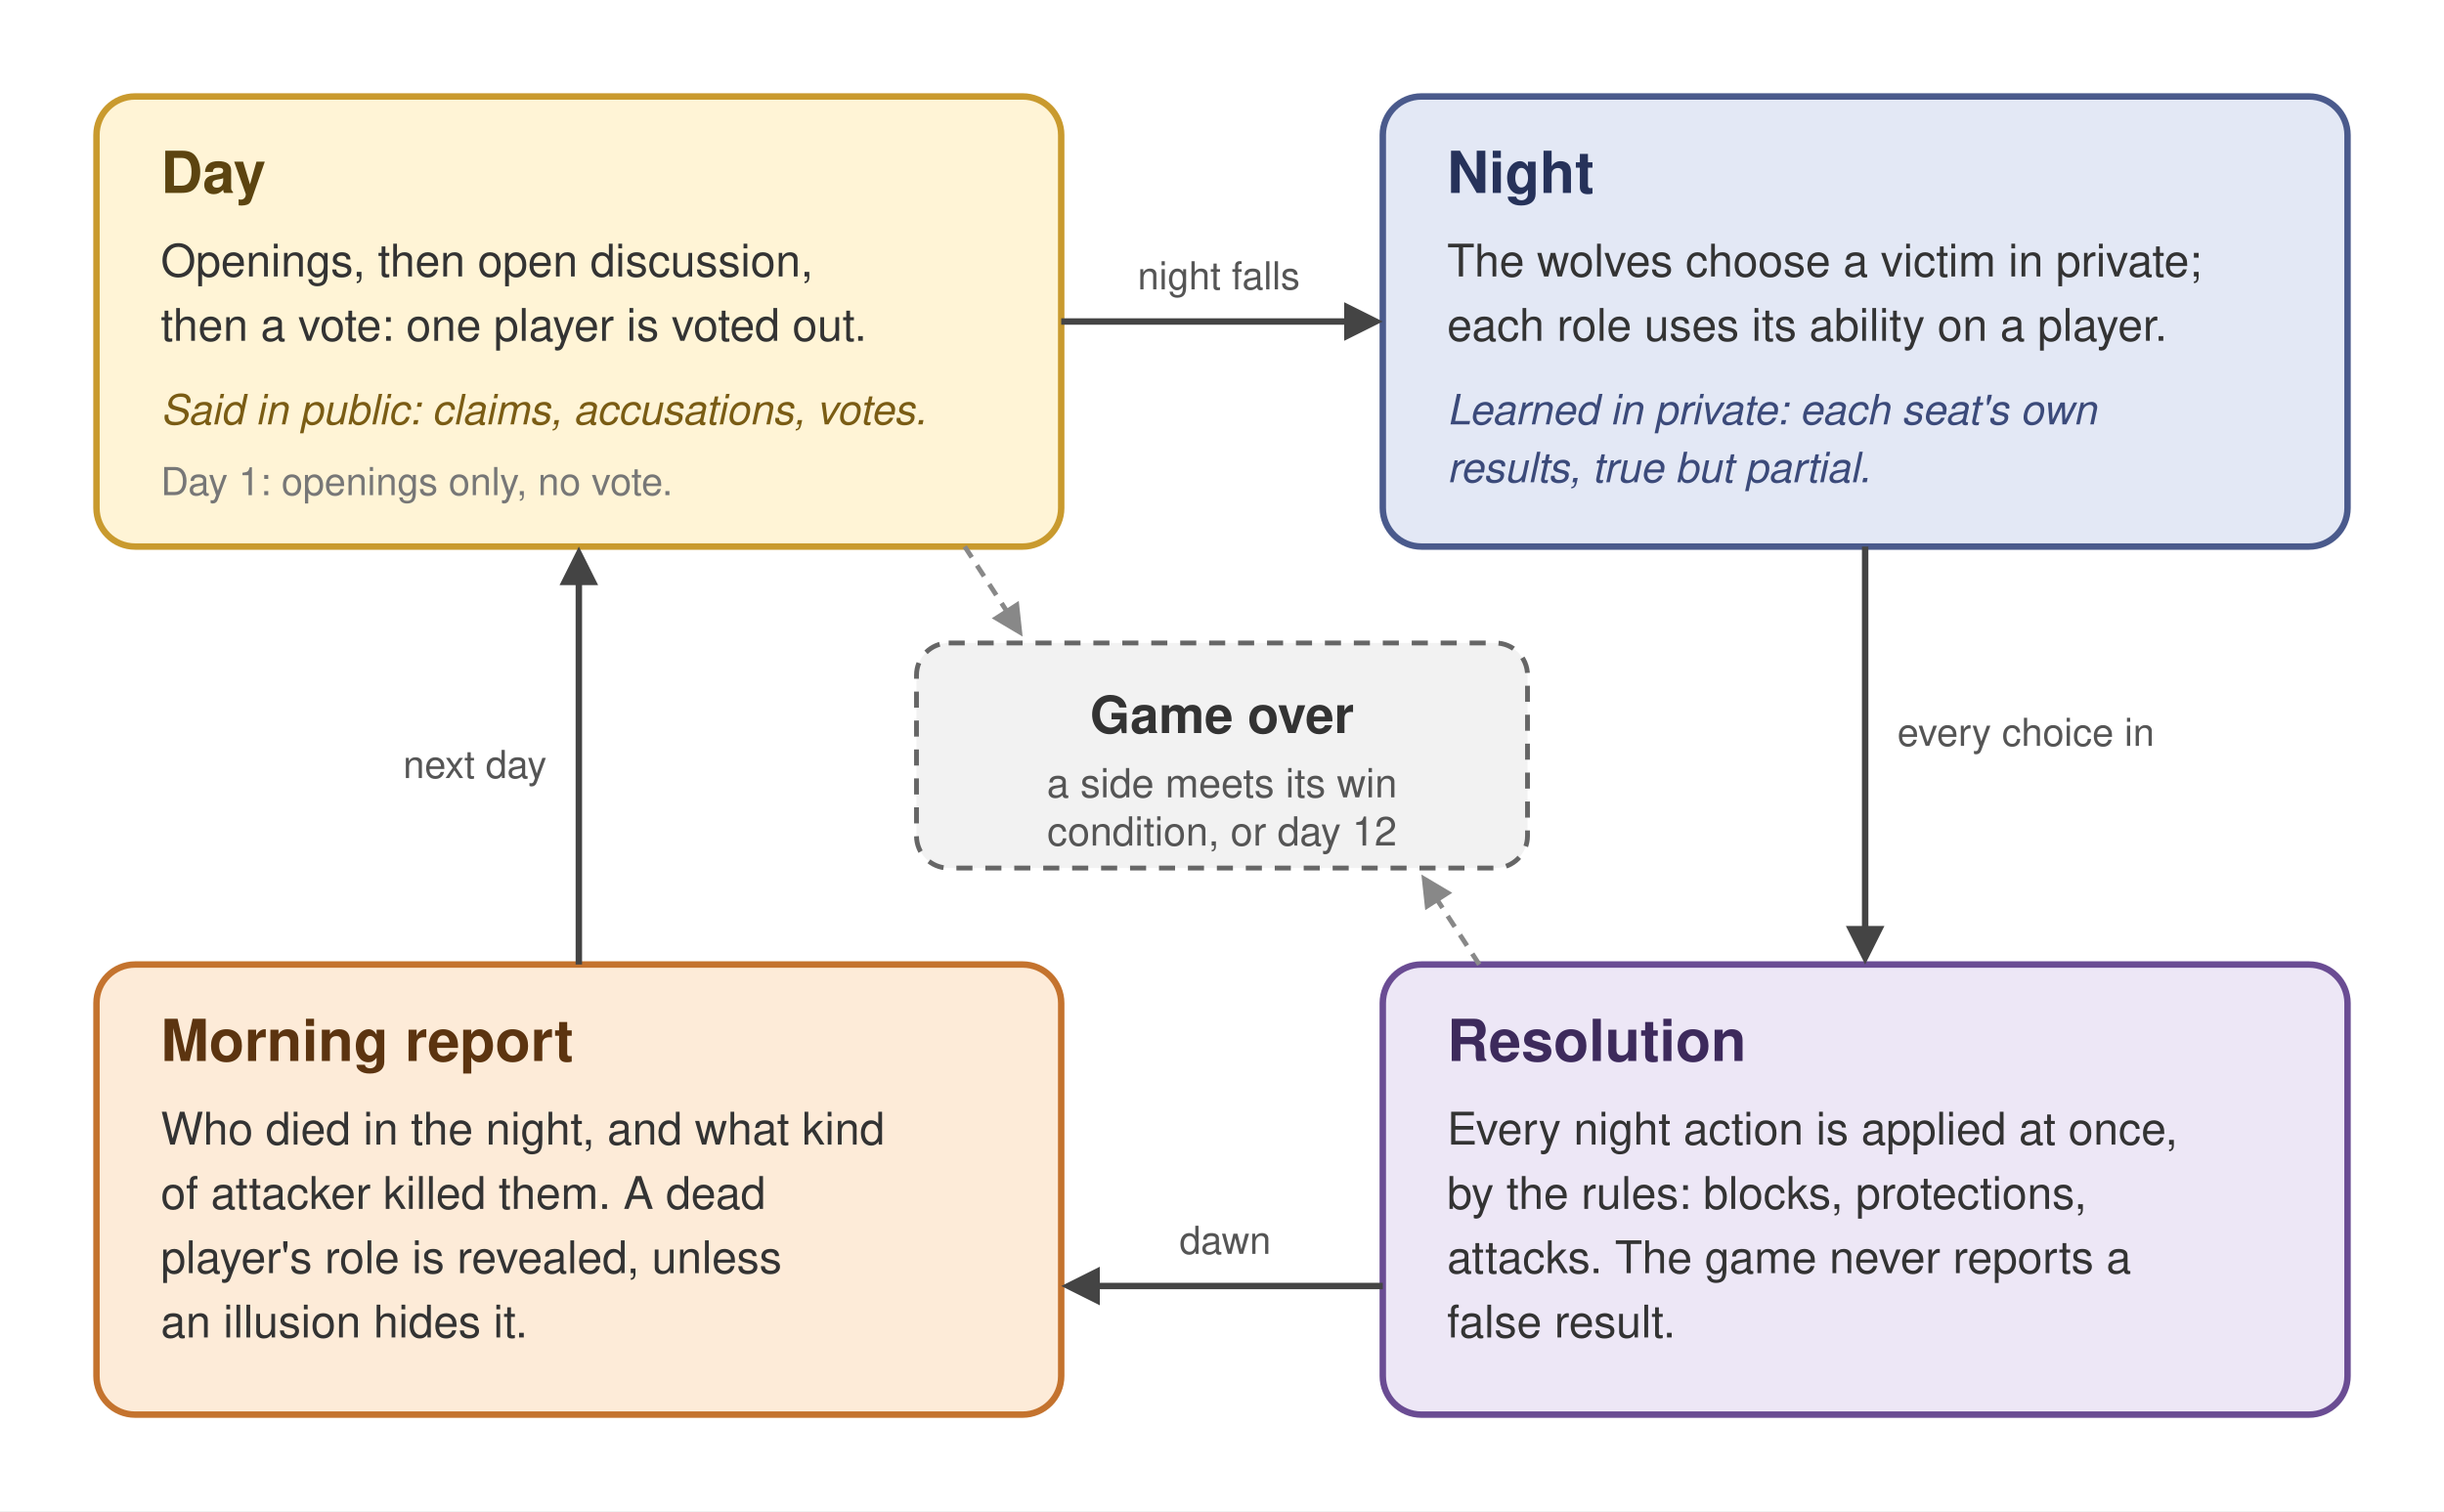
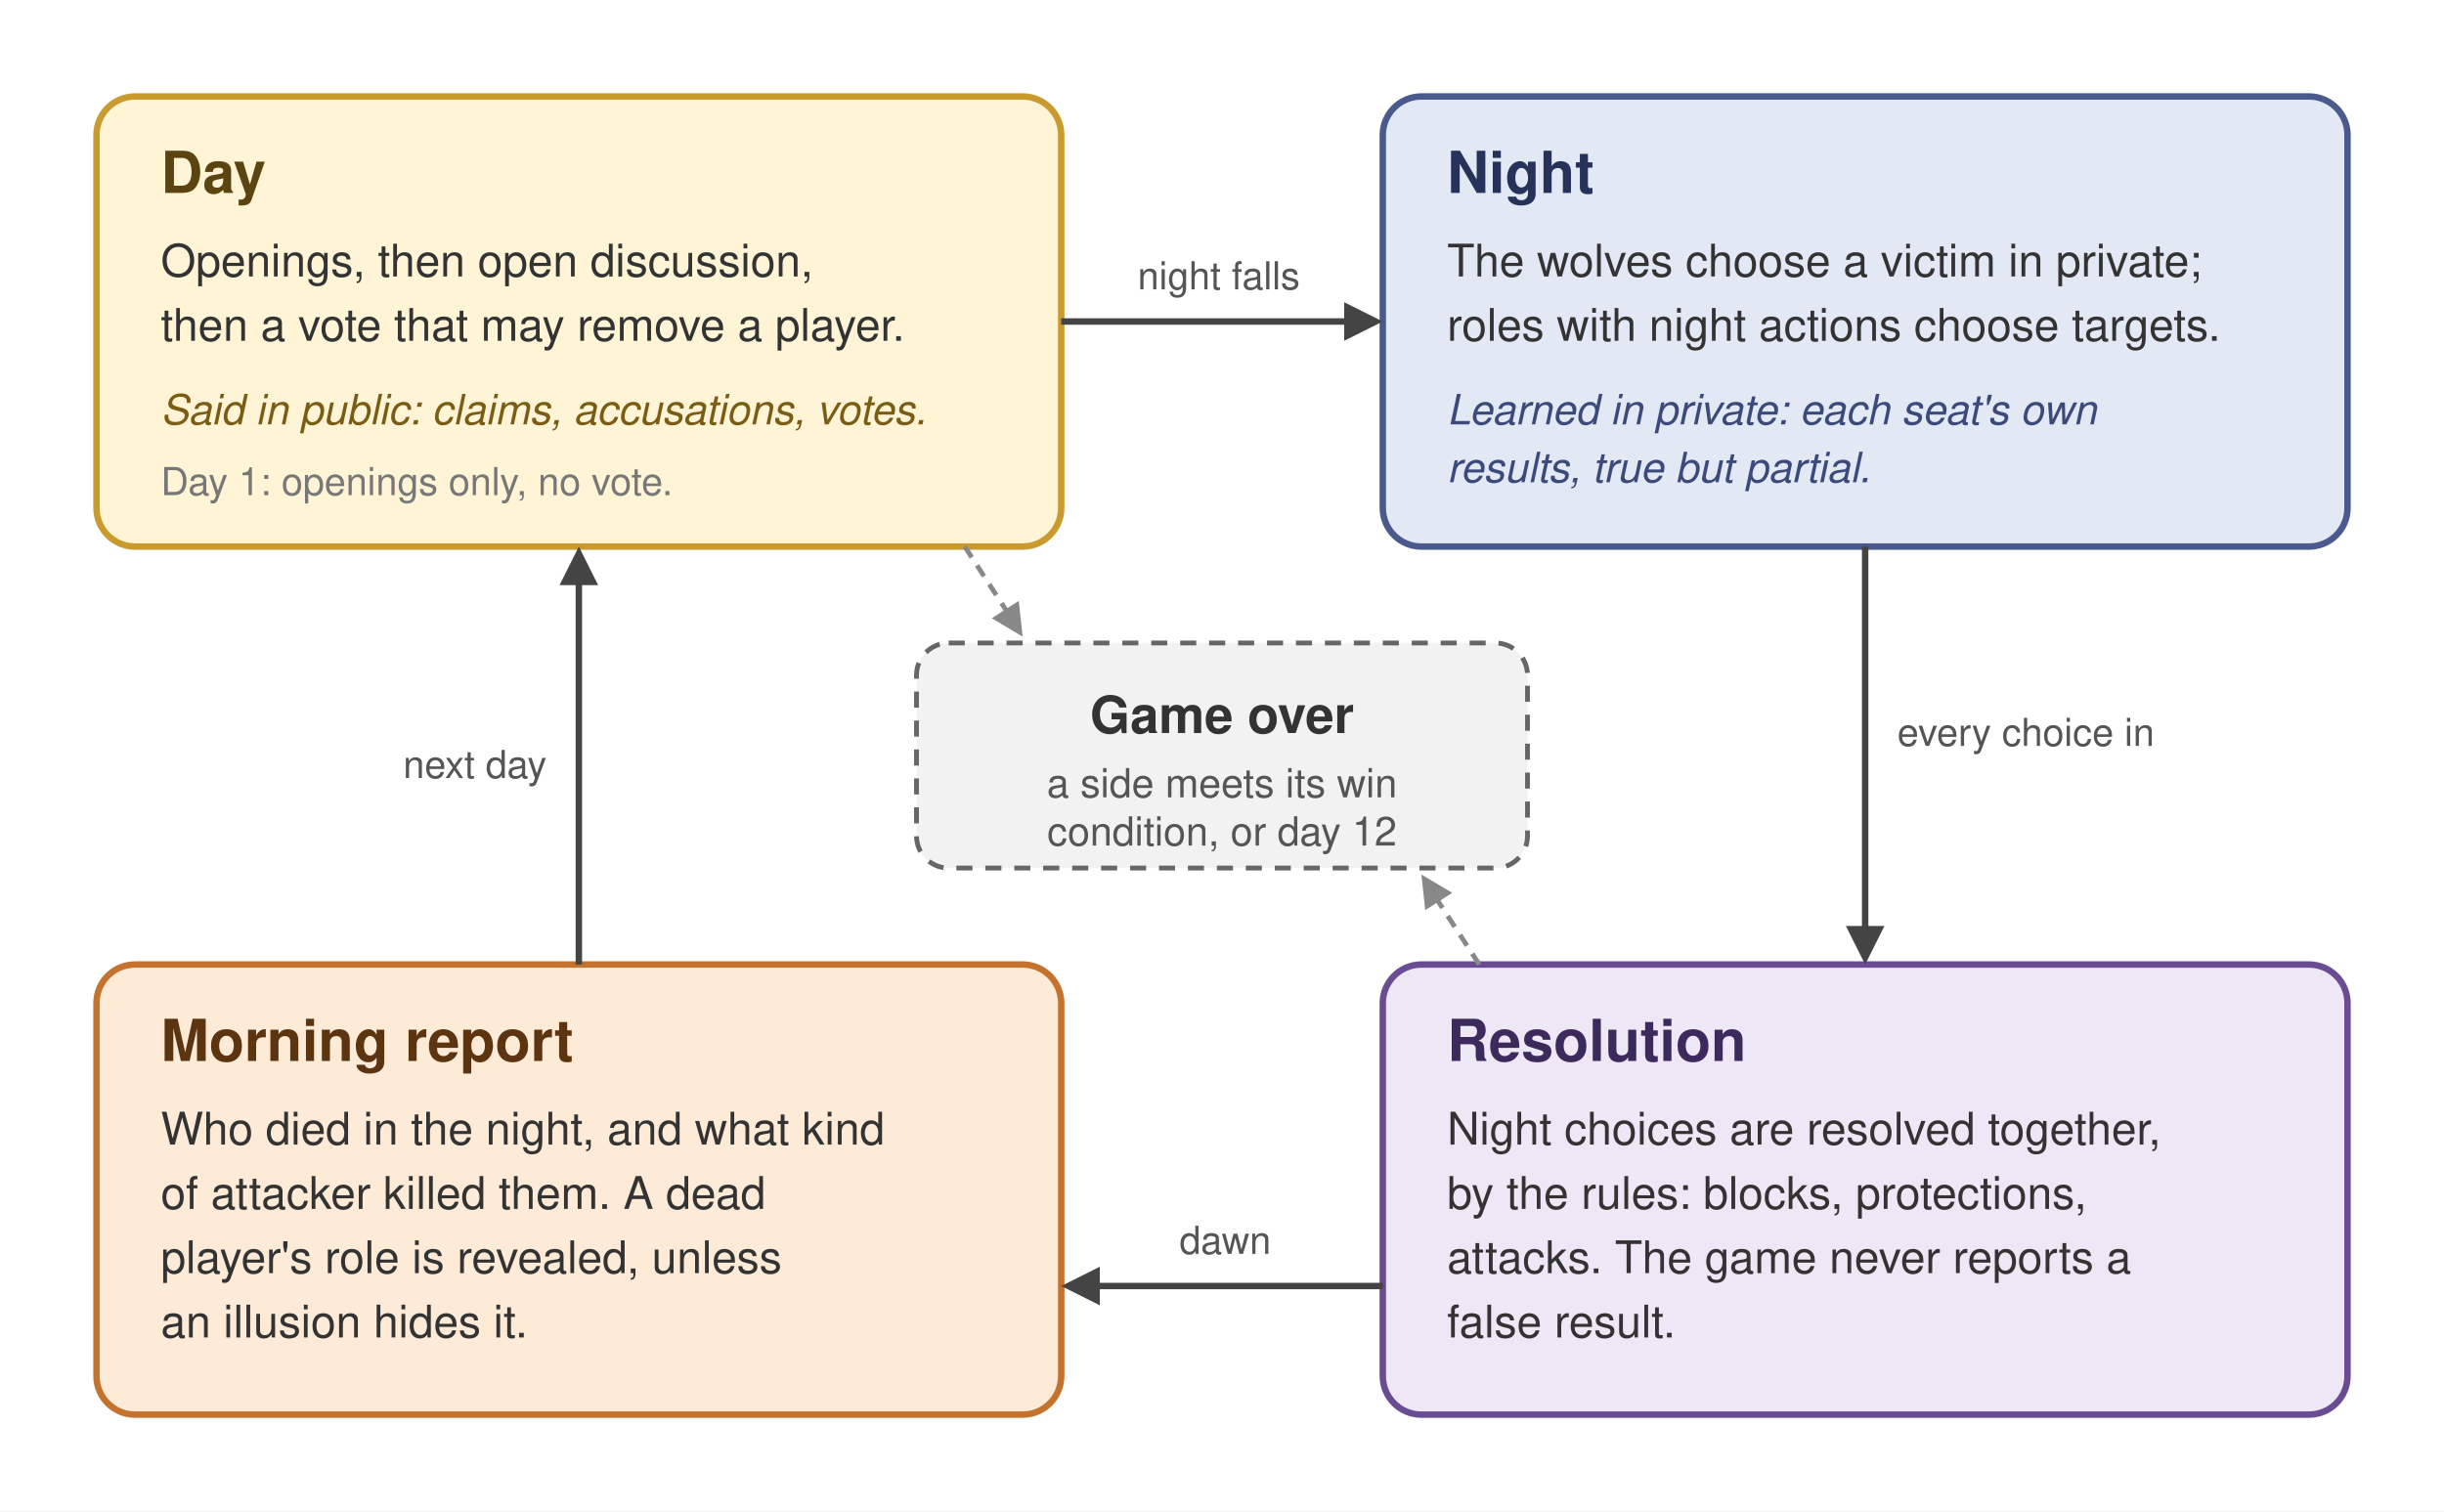
<svg xmlns="http://www.w3.org/2000/svg" viewBox="0 0 760 470" width="760" height="470" font-family="Helvetica, Arial, sans-serif">
  <rect width="760" height="470" fill="#ffffff" />
  <rect x="30" y="30" width="300" height="140" rx="12" fill="#fff4d6" stroke="#c99a2e" stroke-width="2" />
  <text x="50" y="60" font-size="18" font-weight="bold" fill="#5c4410">Day</text>
  <text x="50" y="86" font-size="14" fill="#333">Openings, then open discussion,</text>
-   <text x="50" y="106" font-size="14" fill="#333">then a vote: one player is voted out.</text>
+   <text x="50" y="106" font-size="14" fill="#333">then a vote that may remove a player.</text>
  <text x="50" y="132" font-size="13" fill="#7a5c14" font-style="italic">Said in public: claims, accusations, votes.</text>
  <text x="50" y="154" font-size="12" fill="#777">Day 1: openings only, no vote.</text>
  <rect x="430" y="30" width="300" height="140" rx="12" fill="#e3e8f5" stroke="#4a5a8c" stroke-width="2" />
  <text x="450" y="60" font-size="18" font-weight="bold" fill="#26325a">Night</text>
  <text x="450" y="86" font-size="14" fill="#333">The wolves choose a victim in private;</text>
-   <text x="450" y="106" font-size="14" fill="#333">each role uses its ability on a player.</text>
+   <text x="450" y="106" font-size="14" fill="#333">roles with night actions choose targets.</text>
  <text x="450" y="132" font-size="13" fill="#3b4a7a" font-style="italic">Learned in private: each seat's own</text>
  <text x="450" y="150" font-size="13" fill="#3b4a7a" font-style="italic">results, true but partial.</text>
  <rect x="430" y="300" width="300" height="140" rx="12" fill="#ede7f6" stroke="#6a4c93" stroke-width="2" />
  <text x="450" y="330" font-size="18" font-weight="bold" fill="#3d2a5c">Resolution</text>
-   <text x="450" y="356" font-size="14" fill="#333">Every night action is applied at once,</text>
+   <text x="450" y="356" font-size="14" fill="#333">Night choices are resolved together,</text>
  <text x="450" y="376" font-size="14" fill="#333">by the rules: blocks, protections,</text>
  <text x="450" y="396" font-size="14" fill="#333">attacks. The game never reports a</text>
  <text x="450" y="416" font-size="14" fill="#333">false result.</text>
  <rect x="30" y="300" width="300" height="140" rx="12" fill="#fdebd8" stroke="#c4732e" stroke-width="2" />
  <text x="50" y="330" font-size="18" font-weight="bold" fill="#5c3410">Morning report</text>
  <text x="50" y="356" font-size="14" fill="#333">Who died in the night, and what kind</text>
  <text x="50" y="376" font-size="14" fill="#333">of attacker killed them. A dead</text>
  <text x="50" y="396" font-size="14" fill="#333">player's role is revealed, unless</text>
  <text x="50" y="416" font-size="14" fill="#333">an illusion hides it.</text>
  <rect x="285" y="200" width="190" height="70" rx="10" fill="#f2f2f2" stroke="#666" stroke-width="1.5" stroke-dasharray="5 4" />
  <text x="380" y="228" font-size="16" font-weight="bold" fill="#333" text-anchor="middle">Game over</text>
  <text x="380" y="248" font-size="12.5" fill="#555" text-anchor="middle">a side meets its win</text>
  <text x="380" y="263" font-size="12.5" fill="#555" text-anchor="middle">condition, or day 12</text>
  <line x1="330" y1="100" x2="420" y2="100" stroke="#444" stroke-width="2" />
  <polygon points="430,100 418,94 418,106" fill="#444" />
  <text x="379" y="90" font-size="12" fill="#555" text-anchor="middle">night falls</text>
  <line x1="580" y1="170" x2="580" y2="290" stroke="#444" stroke-width="2" />
  <polygon points="580,300 574,288 586,288" fill="#444" />
  <text x="590" y="232" font-size="12" fill="#555">every choice in</text>
  <line x1="430" y1="400" x2="340" y2="400" stroke="#444" stroke-width="2" />
  <polygon points="330,400 342,394 342,406" fill="#444" />
  <text x="381" y="390" font-size="12" fill="#555" text-anchor="middle">dawn</text>
  <line x1="180" y1="300" x2="180" y2="180" stroke="#444" stroke-width="2" />
  <polygon points="180,170 174,182 186,182" fill="#444" />
  <text x="170" y="242" font-size="12" fill="#555" text-anchor="end">next day</text>
  <line x1="300" y1="170" x2="313" y2="190" stroke="#888" stroke-width="1.5" stroke-dasharray="4 3" />
  <polygon points="318,198 316.8,186.9 308.4,192.3" fill="#888" />
  <line x1="460" y1="300" x2="447" y2="280" stroke="#888" stroke-width="1.5" stroke-dasharray="4 3" />
  <polygon points="442,272 451.6,277.7 443.2,283.1" fill="#888" />
</svg>
